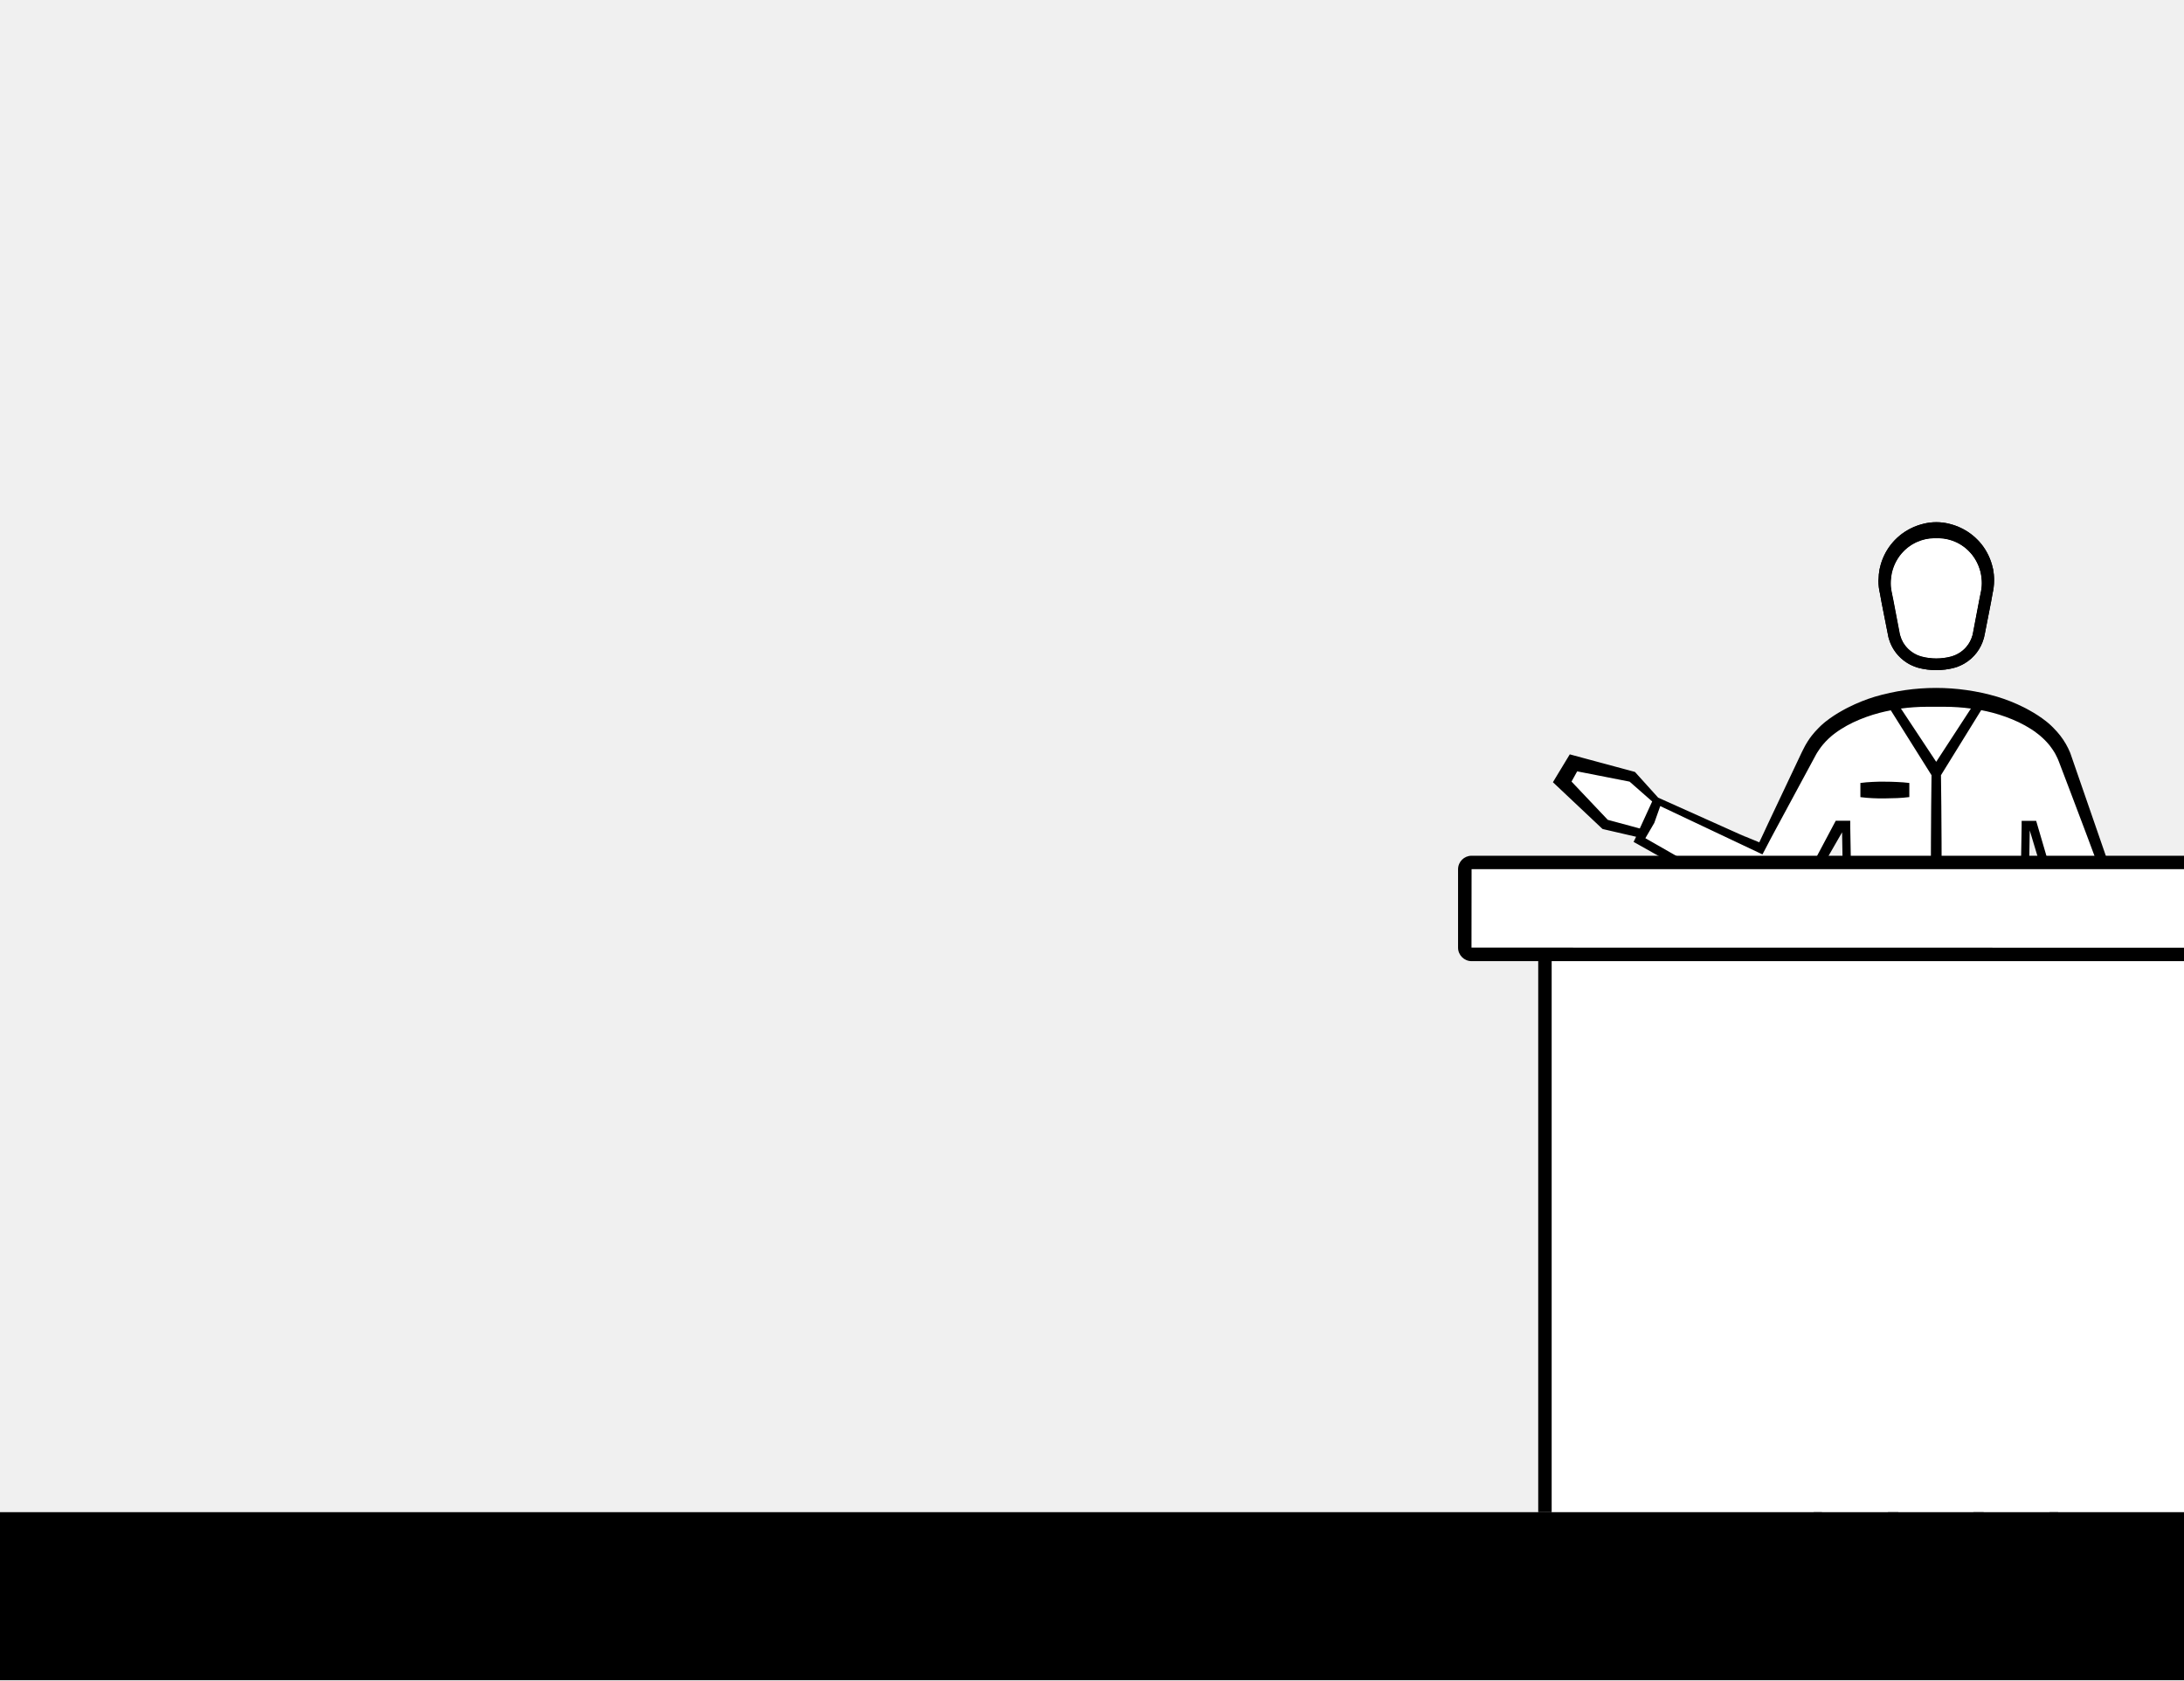
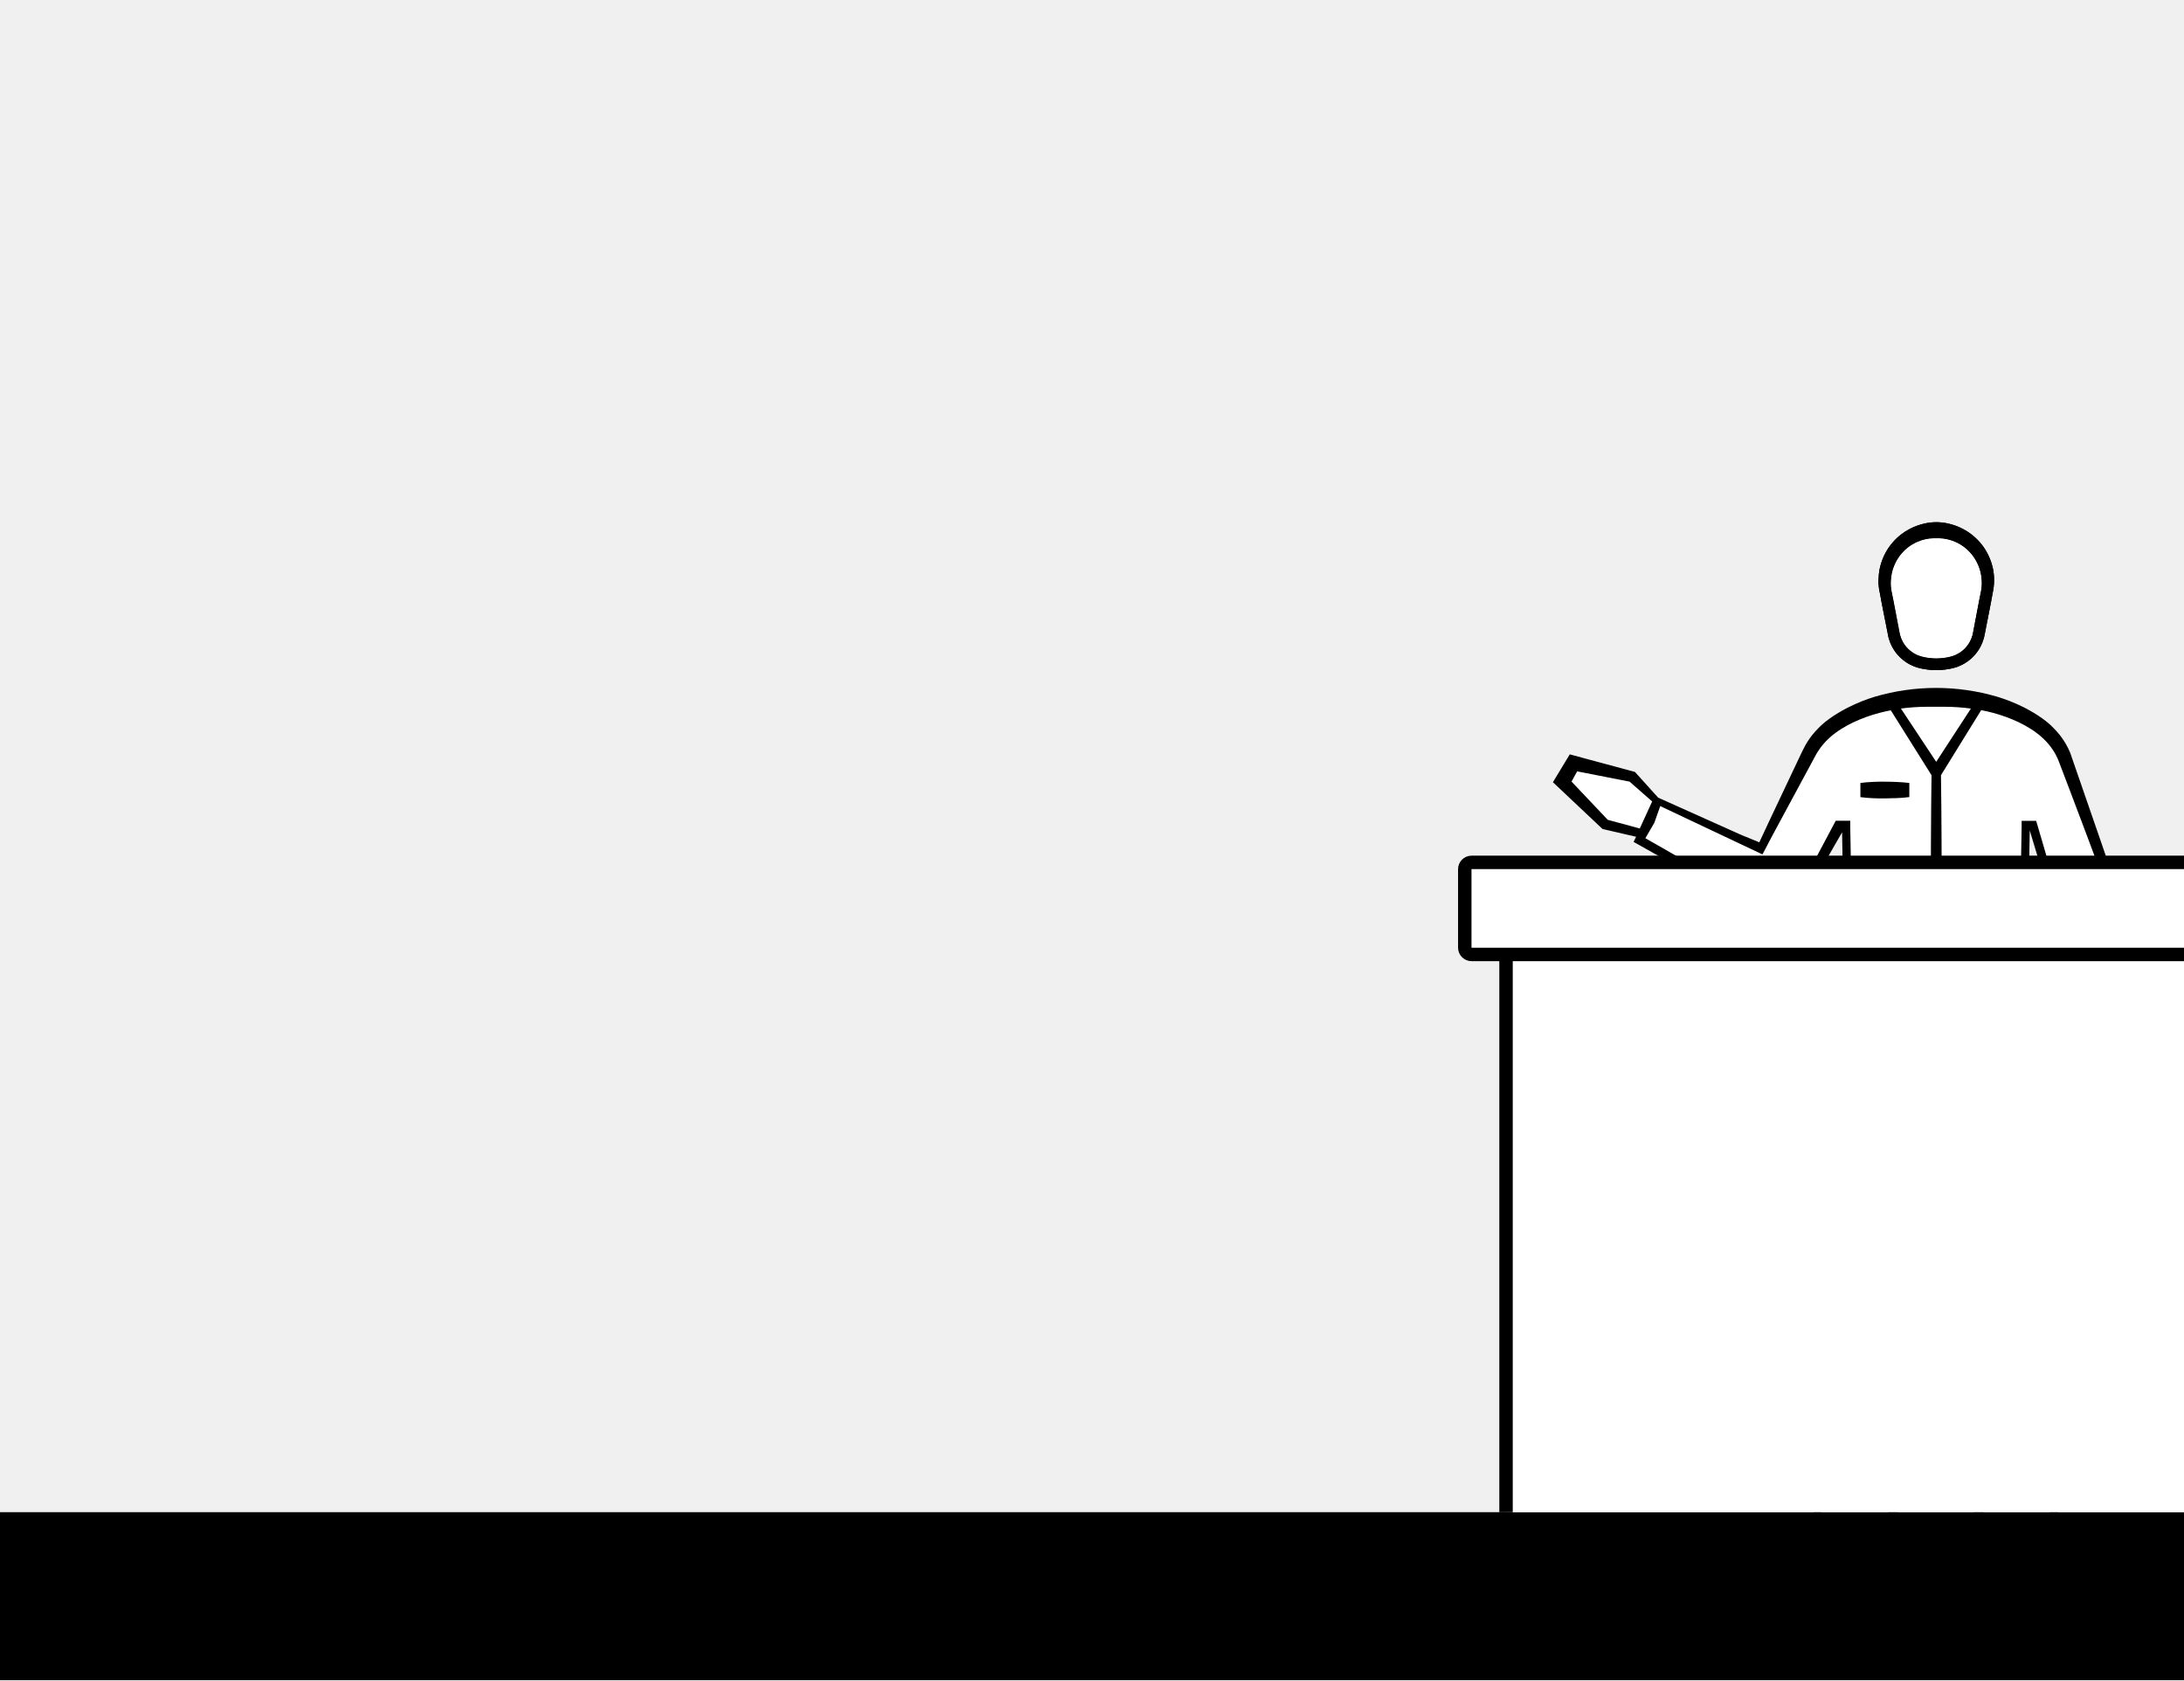
<svg xmlns="http://www.w3.org/2000/svg" id="Capa_1" data-name="Capa 1" viewBox="0 0 1300 1000">
  <defs>
-     <style>.cls-1{fill:#fff;}</style>
+     <style>.cls-1{fill:#fff;}.cls-2{fill:none;stroke:#000;stroke-linejoin:round;stroke-width:8px;}</style>
  </defs>
  <polygon class="cls-1" points="1052.73 501.55 1052.13 502.69 1053.94 499.16 1053.95 499.15 1055.52 496.25 1055.52 496.26 1052.73 501.55" />
  <polygon class="cls-1" points="1079.63 451.55 1071.08 467.39 1079.64 451.5 1080.7 449.56 1079.63 451.55" />
  <polygon class="cls-1" points="1080.97 449.03 1081.2 448.65 1080.97 449.06 1080.71 449.53 1080.97 449.03" />
  <polygon class="cls-1" points="1102.99 559.31 1100.75 578.67 1098.94 595.39 1100.75 578.59 1102.99 559.24 1103.02 559.03 1102.99 559.31" />
  <path class="cls-1" d="M1118.3,475.16c-1.22-.05-2.43-.06-3.64-.13-2.43-.12-4.86-.29-7.28-.63V466c2.42-.34,4.85-.51,7.28-.63,1.21-.07,2.42-.09,3.64-.13l3.64,0c2.42,0,4.85.06,7.28.18s4.85.29,7.28.62v8.39c-2.43.32-4.85.5-7.28.61s-4.86.17-7.28.18Z" />
  <path class="cls-1" d="M1257.45,540.54a18,18,0,0,1-.1,2.65l-.46,3L1255,558.44l-3.76,24.44-1.26,8.17-2.51,16.28-1.49,9.15-2,12.45-.23,1.39h-6.36l1,2.44.07.14.55,1.32,3.48,8.28,5.41,12.89,0,.1,6.17,14.67-3.17,1.9-2.06-2-4.29-4.06-16.78-16,0,0-1.79-12.45-.82-5.73.1-1.91,4.4-81.54h0l0-.54-.15-.48-10.3-33.57,0-.14-7.34-25.12v-.05h-8.62l-.06,3.14L1203,508.4l-.39,16.76c-.12,5.59-.31,11.19-.47,16.77l-.5,16.77v.22l0,.32,2.24,19.35L1206,598l2.16,19.36,1.59,13.1.74,6.1.09,1.77.91,17.23q.49,9.62,1.07,19.24c.72,12.84,1.67,25.66,2,38.52l2.91,77.11.75,19.27c.15,3.22.16,6.43.24,9.65l.2,9.65.77,38.58c.46,23.84,1,47.65,1.58,71.48,0,1.06.06,2.13.08,3.19l-2.44.1h-3.73l1.58,3.49L1223.3,961l.48,1,1.16.46,30.87,12.43,0,.16-.78,2.75-63.6-.42-3.62,0h-1.31l-.84-16.58c-.17-2.06-.32-4.13-.43-6.19-.1-1.66-.16-3.32-.23-5l-.08-3.43-.09-1.77-.06-1.09h0l-3.87-42.89L1179,879.69l-1-11.87-1.77-20.74-1-11.36-.4-4.72-.23-2.89-1.07-13.49c-.08-.93-.14-1.86-.22-2.79,0-.38-.07-.76-.12-1.13a.66.66,0,0,0,0-.14l-.32-2.67-.15-1.24-1-8.08-1.9-16.18L1166.18,750l0-.13q-1.19-10.92-2.37-21.83l-.48-4.56q-.64-6-1.26-12c-.37-3.59-.74-7.19-1.1-10.78q-.78-7.82-1.51-15.64l-.26-2.71v-.1h-13.72l-.28,2.81c-2,21.64-4.36,43.22-6.71,64.81l-3.68,32.36-1.9,16.18-1,8.08-.48,4c-.16,1.34-.23,2.7-.35,4.06l-1.29,16.23-1.37,16.23-2.77,32.45L1120.27,939l-.39,4.33h0l-.05,1.09-.06,1.16,0,.61v.18l-.08,3.25c-.08,1.66-.13,3.32-.23,5-.11,2.06-.25,4.13-.43,6.19l-.84,16.58h-1.31l-3.63,0-63.6.42-.76-2.75,0-.16,30.88-12.43,1.15-.46.48-1,6.83-15.19,1.57-3.49H1086l-2.43-.1c0-1.05,0-2.11.07-3.16l.12-5.3q.68-28.56,1.28-57.14l.18-9.07L1086,829l.13-6.85.06-2.66c0-.28,0-.56,0-.84,0-2.18.08-4.36.14-6.54,0-.75,0-1.51.08-2.27l.75-19.28,2.92-77.12q.12-4.83.35-9.64c.12-2.65.26-5.31.41-8l.18-3.21c.35-5.94.73-11.88,1.06-17.83.17-2.75.33-5.51.49-8.26q.3-5.44.58-10.88v-.1l.9-17.2.09-1.8,2.33-19.11-1.58,13,54.85-3.34-.22-19.15-.14-21.37-.12-42.74.12-42.74.14-21.37.21-18.43-24.24-38.62c-2.26.43-4.51.93-6.73,1.51a91.26,91.26,0,0,0-15.72,5.7,70.09,70.09,0,0,0-7.23,4c-1.15.74-2.28,1.49-3.34,2.3-.42.31-.83.61-1.21.92v0l-.2.14c-.24.2-.47.38-.67.56l-.42.36-.5.45c-.33.29-.71.62-1,.89a40.36,40.36,0,0,0-3.36,3.55,34,34,0,0,0-2.13,2.81l-.07.11c-.43.6-.85,1.21-1.23,1.84-.16.29-.33.57-.49.83v0c.16-.27.32-.56.49-.83.38-.64.8-1.25,1.23-1.85a.34.34,0,0,1,.07-.11,33.6,33.6,0,0,1,2.14-2.81,38.78,38.78,0,0,1,3.36-3.55c.27-.26.66-.59,1-.88l.5-.46.42-.36.66-.55.2-.14,0,0c.38-.31.79-.62,1.21-.93,1.06-.8,2.18-1.56,3.33-2.29a70.28,70.28,0,0,1,7.23-4,90.43,90.43,0,0,1,15.72-5.7,113.28,113.28,0,0,1,28.18-3.53c.5,0,1,0,1.49,0h7.71q.75,0,1.5,0a113.34,113.34,0,0,1,28.18,3.53,90.33,90.33,0,0,1,15.71,5.7,67.27,67.27,0,0,1,7.23,4c.87.55,1.74,1.13,2.57,1.73l.77.56.62.47.62.49s0,0,0,0l.18.12,0,0,.64.52.43.36.49.46,0,0,.51.45.45.4c.31.29.62.59.91.89q1.31,1.29,2.49,2.7c.26.31.52.63.77.95s.49.64.73,1a34.56,34.56,0,0,1,2,3c.61,1.06,1.16,2.14,1.66,3.25.18.36.33.74.48,1.11l.23.58.24.64,1,2.62,2,5.24,4,10.5,7.94,21c.78,2.05,1.56,4.11,2.32,6.17,4.51,12,8.93,24,13.42,36l.1.34A16.48,16.48,0,0,1,1257.45,540.54Z" />
  <path d="M1118.11,345.63a34.09,34.09,0,0,0,.24,3.88c.09.69.18,1.31.29,1.91l.38,1.81c.6,3.52,1.31,7.11,2,10.58l3.07,15.48.22.78a25.12,25.12,0,0,0,11.22,14.66,25.94,25.94,0,0,0,5.71,2.54c1.1.33,2.08.54,3,.73s1.9.35,2.9.48a43,43,0,0,0,10.79,0c1-.13,2-.29,2.91-.48s1.88-.4,3-.73a26.23,26.23,0,0,0,5.72-2.54,25,25,0,0,0,11.21-14.66l.21-.75.47-2.2,2.6-13.27c.69-3.48,1.41-7.08,2-10.64l.36-1.79c.11-.6.2-1.22.29-1.91a31.83,31.83,0,0,0,.24-3.85c0-.43,0-.83,0-1.24,0-.85-.06-1.73-.16-2.6l-.39-2.84c0-.24-.1-.46-.16-.69l-.07-.28a35.12,35.12,0,0,0-6.54-13.89,35.18,35.18,0,0,0-19.29-12.36,31.45,31.45,0,0,0-15.5,0,34.91,34.91,0,0,0-7.32,2.66,34.51,34.51,0,0,0-18.52,23.6l-.07.27c-.06.23-.11.46-.15.68l-.4,2.85c-.09.87-.12,1.75-.15,2.6C1118.14,344.83,1118.13,345.23,1118.11,345.63Zm7.36.06c0-.36.07-.77.1-1.18.06-.63.1-1.23.2-1.83l.42-2.25.12-.41a2.76,2.76,0,0,0,.08-.27,27,27,0,0,1,5.54-10.44,26.1,26.1,0,0,1,19.24-9h1.53l1.41,0a26.1,26.1,0,0,1,19,9,26.77,26.77,0,0,1,5.53,10.43,2.31,2.31,0,0,0,.1.28c0,.14.08.28.11.42l.43,2.27c.09.57.14,1.17.19,1.8,0,.41.06.82.11,1.23a25.6,25.6,0,0,1-.06,3c0,.5-.08,1-.15,1.51l-.24,1.57c-.15.87-.35,1.76-.54,2.62s-.39,1.8-.54,2.71l-3.91,20.5-.15.52a17.74,17.74,0,0,1-8.07,10.59,18.65,18.65,0,0,1-4.17,1.84c-.78.23-1.68.43-2.3.55s-1.56.29-2.44.41a36.14,36.14,0,0,1-9,0c-.87-.12-1.67-.25-2.43-.41s-1.52-.32-2.29-.55a18.18,18.18,0,0,1-10.5-8.25,18.84,18.84,0,0,1-1.75-4.18l-.16-.56L1127,357.14c-.15-.9-.35-1.81-.55-2.7s-.39-1.74-.53-2.62l-.25-1.57c-.07-.5-.12-1-.16-1.51A28.51,28.51,0,0,1,1125.47,345.69Z" />
  <path class="cls-1" d="M1125.51,348.74c0,.5.09,1,.16,1.51l.25,1.57c.14.88.34,1.77.53,2.62s.4,1.8.55,2.7l3.89,20.47.16.56a18.84,18.84,0,0,0,1.75,4.18,18.18,18.18,0,0,0,10.5,8.25c.77.23,1.67.43,2.29.55s1.56.29,2.43.41a36.14,36.14,0,0,0,9,0c.88-.12,1.68-.25,2.44-.41s1.52-.32,2.3-.55a18.65,18.65,0,0,0,4.17-1.84,17.74,17.74,0,0,0,8.07-10.59l.15-.52,3.91-20.5c.15-.91.35-1.82.54-2.71s.39-1.75.54-2.62l.24-1.57c.07-.5.12-1,.15-1.51a25.6,25.6,0,0,0,.06-3c0-.41-.08-.82-.11-1.23,0-.63-.1-1.23-.19-1.8l-.43-2.27c0-.14-.08-.28-.11-.42a2.31,2.31,0,0,1-.1-.28,26.77,26.77,0,0,0-5.53-10.43,26.1,26.1,0,0,0-19-9l-1.41,0h-1.53a26.1,26.1,0,0,0-19.24,9,27,27,0,0,0-5.54,10.44,2.76,2.76,0,0,1-.08.27l-.12.41-.42,2.25c-.1.6-.14,1.2-.2,1.83,0,.41-.06.82-.1,1.18A28.51,28.51,0,0,0,1125.51,348.74Z" />
  <polygon class="cls-1" points="983.44 477 976.07 493.09 957 487.94 935.43 465.17 938.79 459.08 969.99 465.2 983.44 477" />
  <path class="cls-1" d="M1103,559l0,.28-2.24,19.36-1.81,16.72-.29,2.65-2.16,19.37-1.58,13,54.85-3.34-.22-19.15-.14-21.37-.12-42.74.12-42.74.14-21.37.21-18.43-24.24-38.62c-2.26.43-4.51.93-6.73,1.51a91.26,91.26,0,0,0-15.72,5.7,70.09,70.09,0,0,0-7.23,4c-1.15.74-2.28,1.49-3.34,2.3-.42.31-.83.61-1.21.92v0l-.2.14c-.24.2-.47.38-.67.56l-.42.36-.5.45c-.33.29-.71.62-1,.89a40.36,40.36,0,0,0-3.36,3.55,34,34,0,0,0-2.13,2.81l-.07.11c-.43.6-.85,1.21-1.23,1.84-.16.29-.33.57-.49.83l-.23.41-.26.47v0l-1.07,2-8.55,15.84,0,0-14.83,27.5-.71,1.32h0l-2.79,5.29-.6,1.14-.28.54-2.78,5.28L1048,508l-10.09-4.79-.86-.41-48.85-23.06-3.54,10-5.32,9.12,33.89,19.38,18,10.31,9,5.16,4.51,2.57,2.25,1.29,1.06.6.07,0c.36.18.6.3,1,.46a16.67,16.67,0,0,0,5,1.28,17,17,0,0,0,3.7-.08,12.51,12.51,0,0,0,1.36-.25,0,0,0,0,1,0,0l.55-.13a16.48,16.48,0,0,0,7.55-4.43,16.82,16.82,0,0,0,2.12-2.7l0-.06,23.26-43.77h8.63l0,3.14.29,16.77.4,16.77c.07,2.78.14,5.55.22,8.33v.06q.13,4.17.25,8.32V542l.5,16.77V559Zm4.36-93c2.42-.34,4.85-.51,7.28-.63,1.21-.07,2.42-.09,3.64-.13l3.64,0c2.42,0,4.85.06,7.28.18s4.85.29,7.28.62v8.39c-2.43.32-4.85.5-7.28.61s-4.86.17-7.28.18l-3.64,0c-1.22-.05-2.43-.06-3.64-.13-2.43-.12-4.86-.29-7.28-.63Z" />
  <path d="M1136.5,466v8.39c-2.43.32-4.85.5-7.28.61s-4.86.17-7.28.18l-3.64,0c-1.22-.05-2.43-.06-3.64-.13-2.43-.12-4.86-.29-7.28-.63V466c2.42-.34,4.85-.51,7.28-.63,1.21-.07,2.42-.09,3.64-.13l3.64,0c2.42,0,4.85.06,7.28.18S1134.07,465.68,1136.5,466Z" />
  <path d="M1252.62,966.61l-8.48-3.2-16-6.06-6.56-10.81,2.23,0h1.66v-1.69l-.65-77.27L1224.4,829l-.08-9.66c0-3.22,0-6.43-.15-9.66l-.54-19.31-1.08-38.61-1.23-38.63-.31-9.66c-.06-1.61-.08-3.22-.16-4.82l-.29-4.82-1.15-19.3-2.3-38.47v-.19h0l-10.35-77.1,1.19-50.91v-.54l.23-13.1,6.5,21.63,9.81,32.71-2.57,43.75L1219.6,632v.09l0,.13h0l2.34,20.14.07.61.75.87,5.46,5.91,13.38,14.5,4.77,5.19,1,1.09,2.19,2.38,15.11-9.78-1.43-2.49h0L1250,646.47l-3.73-6.77-3-5.48,0-.07,2,0,1,0h.74l.31-1.74,2.79-15.39,1.64-9,4.27-24.41,4.29-24.41,2.14-12.21c.16-1,.35-2,.52-3.07a21,21,0,0,0,.2-3.54,21.77,21.77,0,0,0-1.36-6.94l.1.31-29.62-85.63a43.62,43.62,0,0,0-6-10.38,49.78,49.78,0,0,0-4-4.5c-.36-.36-.7-.67-1-1l-.52-.5-.57-.52c-.38-.36-.76-.68-1.14-1s-.77-.64-1.15-.94a73.21,73.21,0,0,0-9.91-6.51l-2-1.1-1.28-.65-.21-.11a99.63,99.63,0,0,0-15.76-6.26,129.31,129.31,0,0,0-72.74,0A99.14,99.14,0,0,0,1100.2,421l-.22.11-1.28.65-2,1.1a73.74,73.74,0,0,0-9.9,6.51c-.38.3-.76.61-1.15.94s-.76.65-1.14,1l-.57.52-.52.5c-.34.33-.68.64-1,1a48.28,48.28,0,0,0-4,4.5,37.14,37.14,0,0,0-2.26,3.21c-.1.14-.19.28-.28.42a.6.6,0,0,0-.09.15c-.25.4-.49.79-.73,1.2l-.61,1.07c-.38.68-.8,1.47-1.1,2.13l-1,2-7.72,16.32-10.88,23-2.55,5.46-4,8.54-7.71-3.18-.6-.25v.1l-2.9-1.3-.15-.06L987,474.74,973.7,460l-.52-.57-.95-.26-35.06-9.45h0l-2.77-.75-1.61,2.64-6.7,11.06-1.73,2.89,2.42,2.28,26.44,24.92.68.63.71.17L973.82,498h.06l-.5,1-.49,1-.51,1.07.29.17.89-2h.06l-.49,1h0l-.46,1,1.8,1c12.1,6.8,24.2,13.58,36.25,20.46l18.09,10.29,9,5.14,4.52,2.56,2.26,1.29,1.14.65c.39.21.91.45,1.34.64a21.48,21.48,0,0,0,9,1.73,17.37,17.37,0,0,0,2.39-.19c.56-.07,1.11-.17,1.65-.29l.42-.1.23-.05.2,0a21.54,21.54,0,0,0,10-5.71,21.85,21.85,0,0,0,3.48-4.63l2.56-4.52,7.6-13.41,2.65-4.68c2.79-4.92,5.62-9.8,8.45-14.7l.78-1.35.21,11.93v.54l1.19,50.91-10.35,77.1h0v.19l-2.3,38.47-1.15,19.3-.29,4.82c-.08,1.6-.1,3.21-.16,4.82l-.3,9.66-1.24,38.63L1081,790.37l-.54,19.31c-.12,3.23-.1,6.44-.15,9.66l-.08,9.66-.38,38.62-.65,77.27v1.69h1.66l2.24,0-6.57,10.81-16,6.06-8.47,3.2c-2.82,1.08-5.67,2.13-8.47,3.23l-2.18.84v17.46h3.43l77.65.05h3.48v-3.47l0-10,0-10,.06-19.84,0,.16,0-.27v.11l11.27-129.56c.13-1.35.22-2.7.38-4l.51-4.05,1-8.07,2-16.15,4.1-32.29,7-54.88,7,54.88,4.11,32.29,2,16.15,1,8.07.5,4.05c.17,1.34.26,2.69.39,4l11.28,129.56.06,19.84,0,10,0,10v3.47h3.48l77.64-.05h3.42V970.68l-2.18-.84C1258.29,968.74,1255.45,967.69,1252.62,966.61ZM1248,655.49l6.17,14.67,0,.09-3.17,1.91-2.06-2-4.29-4.08-16.81-16v-.08l-1.77-12.38-.49-3.44h13.46l3.51,8.38,5.38,12.79Zm-35.84-219.32.59.43.62.49h0l.08.05.12.09c.24.2.47.38.67.56l.43.36.46.42,0,0,.51.45.26.23.22.21.88.85q1.31,1.29,2.49,2.7c.26.31.52.63.77.95s.49.64.73,1a34.56,34.56,0,0,1,2,3c.16.27.31.54.46.81.45.81.86,1.64,1.24,2.48.17.37.32.74.47,1.11l.23.58.25.63,1,2.62,2,5.25,4,10.51,7.94,21q1.17,3.08,2.32,6.17c4.51,12,8.94,24,13.42,36l.1.33a16.31,16.31,0,0,1,1.14,5.09,16.65,16.65,0,0,1-.09,2.64l-.45,3-1.89,12.22L1251.29,583l-1.26,8.17-2.51,16.29-1.49,9.15-2,12.36h0l-10.5-1.08-8,.8,4.33-80.19h0l0-.53-.16-.48-10.3-33.59,0-.14L1212,488.54h-8.63l0,3.14-.29,16.77-.39,16.77c-.13,5.59-.32,11.19-.48,16.78l-.5,16.77V559l0,.32,2.24,19.36L1206,598l2.16,19.37,1.58,13h0c-11.74-.74-44.36-2.69-54.42-3.3l.23-19.17.14-21.37.12-42.74-.12-42.74-.14-21.37-.21-18.31,23.94-38.72q3.33.63,6.61,1.49a91.26,91.26,0,0,1,15.72,5.7,70.09,70.09,0,0,1,7.23,4c.86.55,1.72,1.12,2.54,1.7Zm-39-14.46-20.66,31.7-21-31.71a119.87,119.87,0,0,1,15.4-1.05h10.7A120.1,120.1,0,0,1,1173.2,421.71ZM957,487.94l-21.57-22.77,3.36-6.09L970,465.2,983.44,477l-7.37,16.09ZM1098.65,598l.29-2.65,1.81-16.72,2.24-19.36,0-.28v-.26l-.5-16.77v-.07q-.12-4.15-.25-8.32v-.06c-.09-2.78-.17-5.55-.22-8.33l-.4-16.77-.29-16.77,0-3.14h-8.63l-23.26,43.77,0,.06a16.82,16.82,0,0,1-2.12,2.7,16.48,16.48,0,0,1-7.55,4.43l-.55.13a0,0,0,0,0,0,0,12.51,12.51,0,0,1-1.36.25,17,17,0,0,1-3.7.08,16.67,16.67,0,0,1-5-1.28c-.36-.16-.6-.28-1-.46l-.07,0-1.06-.6-2.25-1.29-4.51-2.57-9-5.16-18-10.31-33.89-19.38,5.32-9.12,3.54-10L1037,502.8l.86.41L1048,508l1.08.51,2.78-5.28.28-.54.6-1.14,1.2-2.33h0l1.59-2.95h0l.71-1.32,14.83-27.5,0,0,8.55-15.84,1.07-2v0l.26-.47.23-.41c.16-.26.33-.54.49-.83.38-.63.8-1.24,1.23-1.84l.07-.11a34,34,0,0,1,2.13-2.81,40.36,40.36,0,0,1,3.36-3.55c.29-.27.67-.6,1-.89l.5-.45.42-.36c.2-.18.43-.36.67-.56l.2-.14v0c.38-.31.79-.61,1.21-.92,1.06-.81,2.19-1.56,3.34-2.3a70.09,70.09,0,0,1,7.23-4,91.26,91.26,0,0,1,15.72-5.7c2.22-.58,4.47-1.08,6.73-1.51l24.24,38.62-.21,18.43-.14,21.37-.12,42.74.12,42.74.14,21.37.22,19.15-54.85,3.34,1.58-13Zm21.09,348.33-.08,3.25v.19c-.07,1.66-.13,3.32-.23,5-.11,2.06-.26,4.12-.43,6.18l-.84,16.59h-1.31l-3.63,0-63.62.42-.81-2.91.07,0,30.82-12.4,1.15-.47.48-1,6.84-15.19.19-.42,31.43,0h0ZM1179,879.69l-1-11.87-1.75-20.58-1-11.52-.4-4.72-.23-2.89-1-13.35c0-.48-.08-1-.12-1.46s-.07-1-.12-1.47-.07-.76-.12-1.13l-.33-2.81-.15-1.24-1-8.08-1.9-16.18L1166.18,750q-1.2-11-2.39-22l-.48-4.56q-.64-6-1.26-12c-.37-3.59-.74-7.19-1.1-10.78-.26-2.6-.51-5.21-.77-7.82l-.72-7.71-.28-2.82h-13.72l-.28,2.82c-2,21.64-4.36,43.23-6.72,64.83l-3.68,32.37-1.9,16.18-1,8.08-.49,4.05c-.16,1.34-.23,2.71-.34,4.06l-1.3,16.24-1.37,16.24-2.76,32.45-5.37,59.3h0l-17.73-1-18.91,1.08.12-5.3q.68-28.56,1.28-57.14c.06-3,.12-5.93.17-8.9l.78-38.61.14-7,.06-2.66c0-.28,0-.56,0-.84,0-2.18.07-4.36.14-6.54,0-.75,0-1.51.08-2.27l.75-19.28,2.92-77.12q.12-4.83.35-9.64c.12-2.65.26-5.31.41-8l.18-3.21.54-8.91c.18-2.94.36-5.87.52-8.81s.34-5.58.49-8.37q.3-5.44.58-10.88v-.1l.89-17.2h0l116.47,0h0l.9,17.33c.33,6.41.67,12.84,1.07,19.25.72,12.84,1.67,25.67,2,38.53l2.91,77.12.75,19.28c.15,3.22.16,6.43.24,9.65l.2,9.65.78,38.61c.44,23.77,1,47.55,1.57,71.31h0l-18.34-1-18.29,1-3.49-38.59ZM1255,978l-63.63-.42-3.62,0h-1.31v-.19l-.83-16.4c-.17-2.06-.32-4.12-.43-6.18-.1-1.66-.16-3.32-.23-5l-.08-3.44,0-.79,31.44,0,.19.42,6.84,15.19.48,1,1.15.47,30.81,12.4.08,0Z" />
  <path d="M1051.21,492.74s0,0,0,.05l2.55-5.46Z" />
  <path d="M1118.11,345.64a36.56,36.56,0,0,0,.24,3.88c.09.69.18,1.31.29,1.9l.38,1.83c.61,3.52,1.32,7.1,2,10.57l3.06,15.49.22.78a25.71,25.71,0,0,0,2.46,5.78,25.3,25.3,0,0,0,14.48,11.42c1.1.33,2.08.55,3,.73s1.91.35,2.91.48a41.76,41.76,0,0,0,10.79,0c1-.13,2-.29,2.91-.48s1.88-.4,3-.73a25.48,25.48,0,0,0,5.71-2.54,25.12,25.12,0,0,0,11.22-14.66l.21-.75.47-2.2,2.6-13.28c.69-3.48,1.41-7.08,2-10.64l.36-1.79c.11-.6.21-1.22.29-1.91a34.05,34.05,0,0,0,.25-3.85c0-.43,0-.84,0-1.24,0-.85-.06-1.73-.15-2.6l-.4-2.85c0-.23-.1-.46-.16-.68l-.07-.29a35,35,0,0,0-6.54-13.89,34.62,34.62,0,0,0-12-9.71,35.09,35.09,0,0,0-7.32-2.65,31.45,31.45,0,0,0-15.5,0,35,35,0,0,0-19.3,12.36,35.11,35.11,0,0,0-6.55,13.9l-.07.28c-.06.22-.11.45-.15.67l-.4,2.86c-.09.87-.12,1.75-.15,2.6C1118.14,344.84,1118.13,345.24,1118.11,345.64Zm45.64-23.2a25.9,25.9,0,0,1,9.37,6.87,26.94,26.94,0,0,1,5.53,10.44l.09.28c0,.14.09.28.12.42l.43,2.26c.09.58.14,1.18.19,1.81,0,.41.06.82.11,1.22a27.78,27.78,0,0,1,0,3c0,.51-.09,1-.16,1.52l-.25,1.56c-.14.88-.34,1.77-.53,2.63s-.39,1.8-.55,2.71l-3.9,20.51-.15.51a18,18,0,0,1-1.75,4.19,18.31,18.31,0,0,1-10.5,8.25c-.78.23-1.68.43-2.29.56-.77.15-1.56.28-2.44.4a35,35,0,0,1-9,0c-.87-.12-1.67-.25-2.43-.4s-1.52-.33-2.3-.56a18,18,0,0,1-4.16-1.85,18.32,18.32,0,0,1-6.34-6.4,18.54,18.54,0,0,1-1.74-4.18l-.17-.57L1127,357.15c-.15-.9-.35-1.82-.55-2.7s-.38-1.75-.53-2.62l-.25-1.58c-.06-.49-.12-1-.15-1.51a28.22,28.22,0,0,1,0-3c0-.37.08-.78.11-1.19.05-.63.1-1.23.19-1.83l.43-2.25a3.17,3.17,0,0,1,.12-.41c0-.09,0-.18.08-.28a27,27,0,0,1,5.54-10.44,25.87,25.87,0,0,1,9.36-6.87,25.35,25.35,0,0,1,9.88-2.13l.57,0h1l1.41,0A25.72,25.72,0,0,1,1163.75,322.44Z" />
  <polygon points="1246.59 634.22 1243.25 634.22 1243.21 634.15 1245.25 634.19 1246.21 634.21 1246.59 634.22" />
  <polygon points="973.13 500.31 973.14 500.32 972.68 501.29 972.66 501.34 972.65 501.34 972.67 501.29 973.56 499.27 973.62 499.28 973.13 500.31" />
  <polygon points="1036.03 496.7 1038.93 497.9 1038.93 498 1036.03 496.7" />
  <polygon points="1055.52 496.26 1052.73 501.55 1053.93 499.22 1053.93 499.21 1055.52 496.26" />
-   <path class="cls-1" d="M1300,513.26V900H919.61v-332H875.94a4.06,4.06,0,0,1-4.05-4.06V517.31a4.05,4.05,0,0,1,4.05-4Z" />
  <rect y="900" width="1300" height="100" />
-   <path d="M1300,572.05H875.94a8.07,8.07,0,0,1-8.05-8.06V517.31a8.06,8.06,0,0,1,8.05-8H1300v8H875.94L875.89,564l424.11.06Z" />
-   <rect x="915.61" y="566.73" width="8" height="333.27" />
+   <path class="cls-1" d="M1300,513.26V900H896.45v-332H875.94a4.06,4.06,0,0,1-4.05-4.06V517.31a4.05,4.05,0,0,1,4.05-4Z" />
+   <path class="cls-2" d="M1300,513.26H875.94a4.05,4.05,0,0,0-4.05,4V564a4.06,4.06,0,0,0,4.05,4.06H1300" />
+   <line class="cls-2" x1="896.45" y1="566.73" x2="896.45" y2="900" />
</svg>
